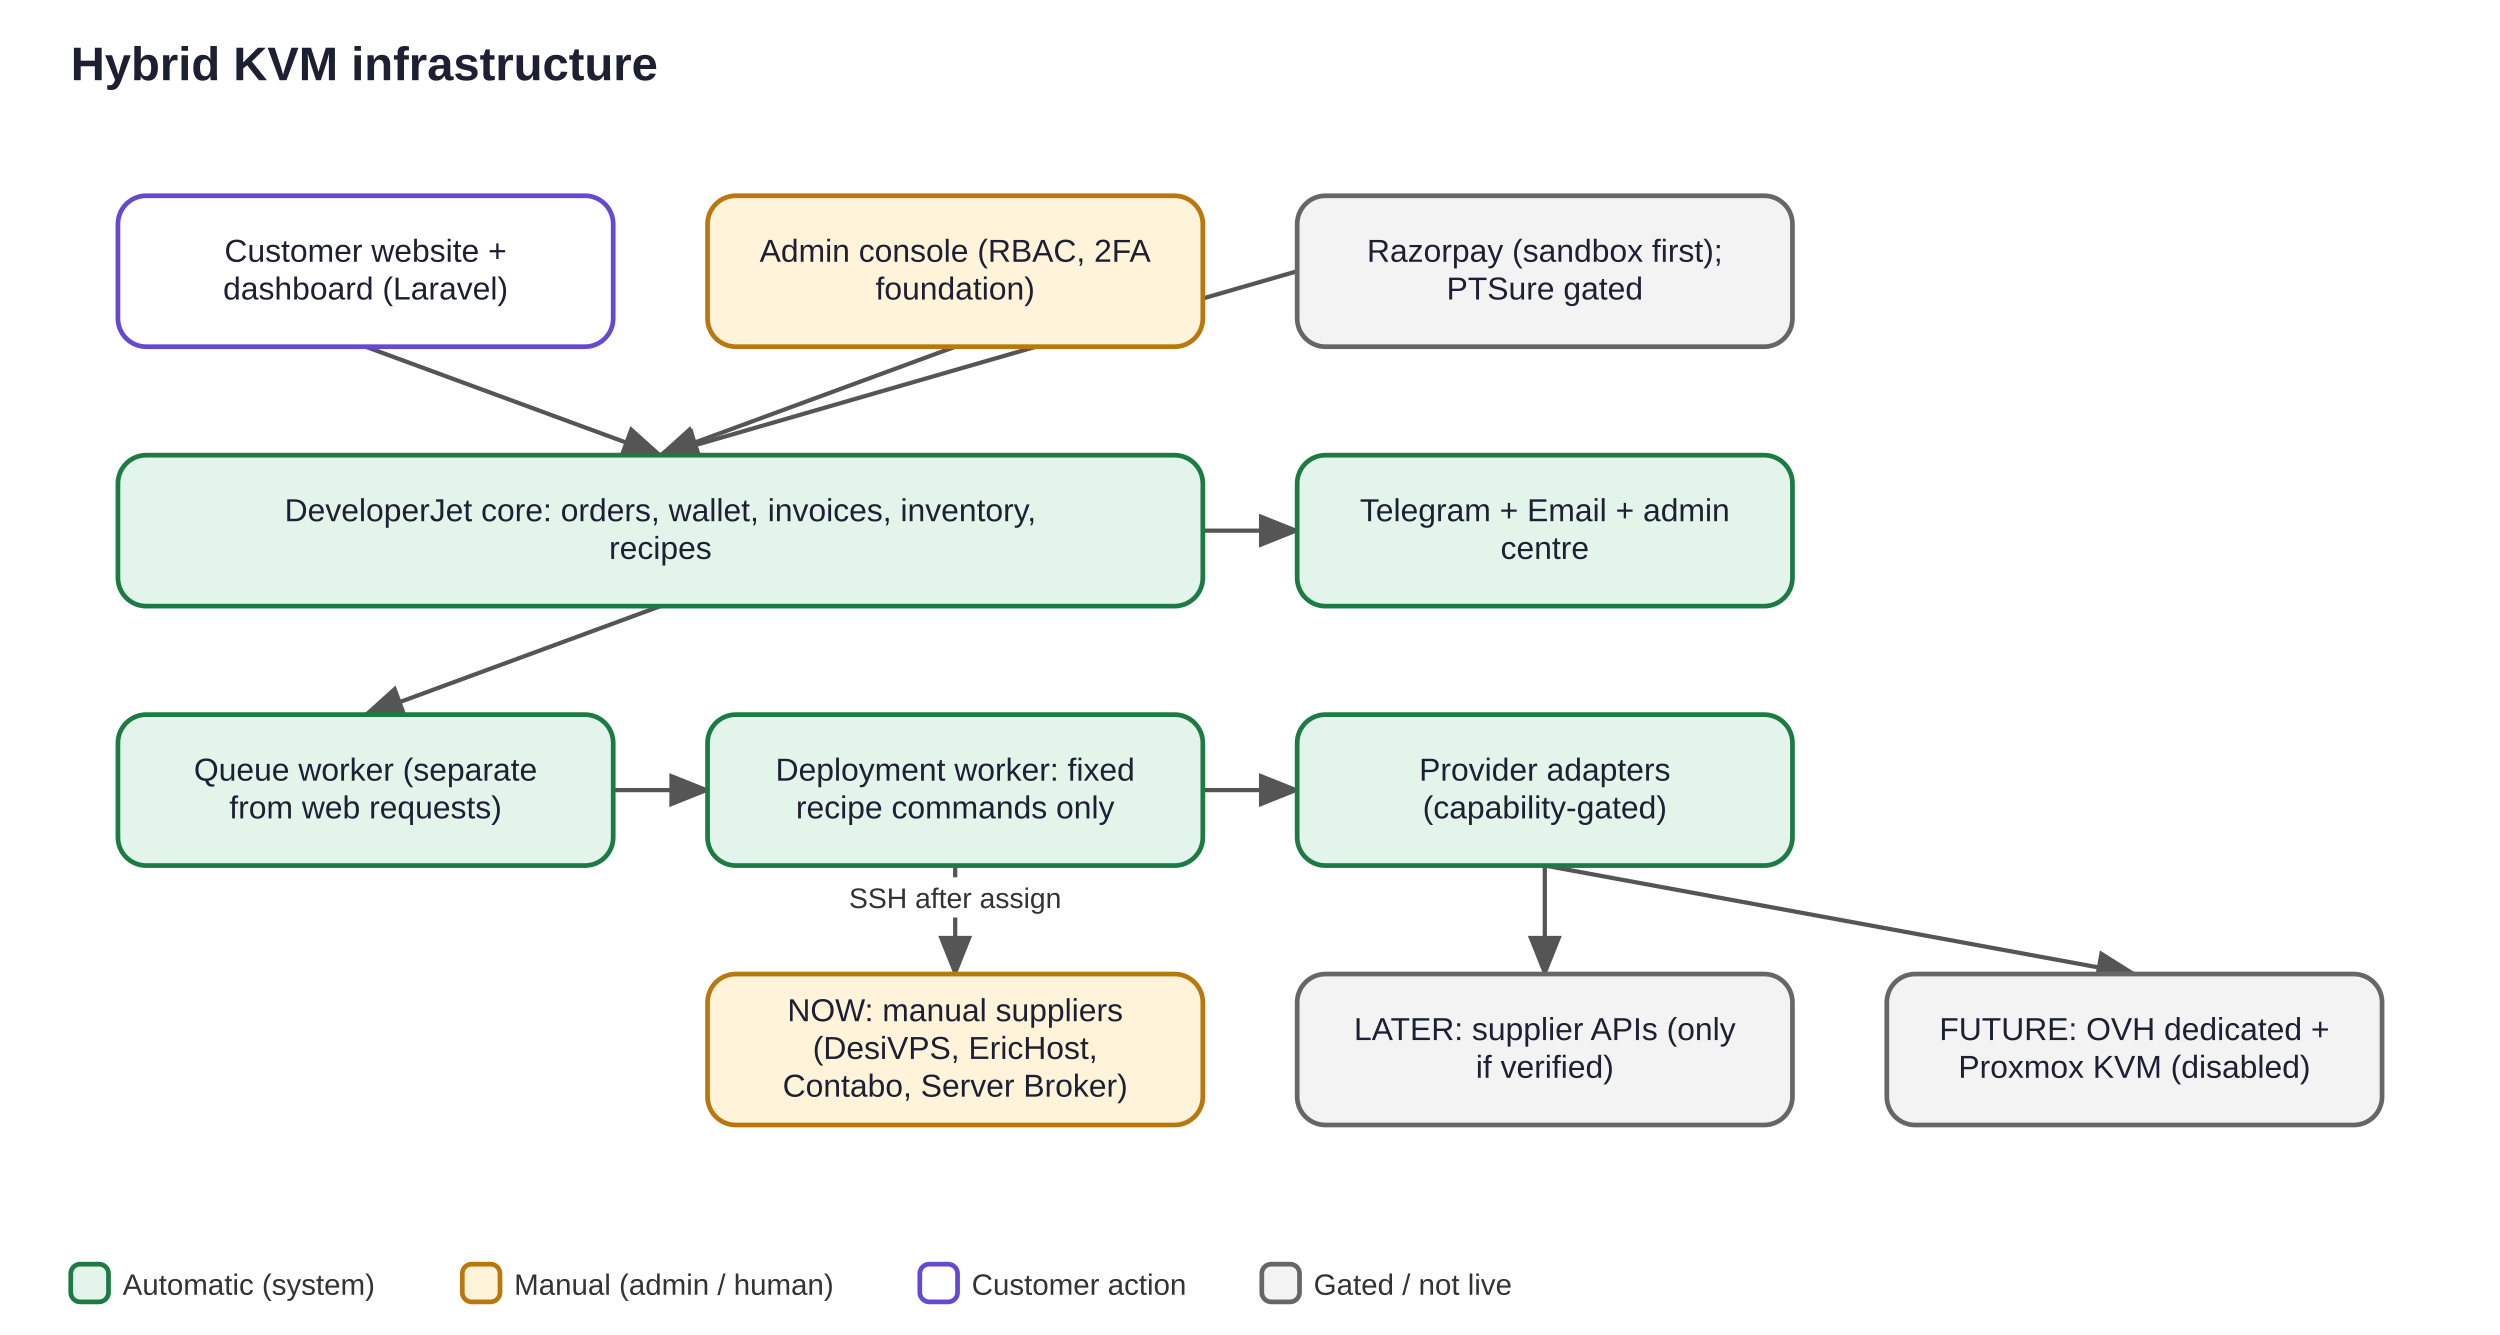
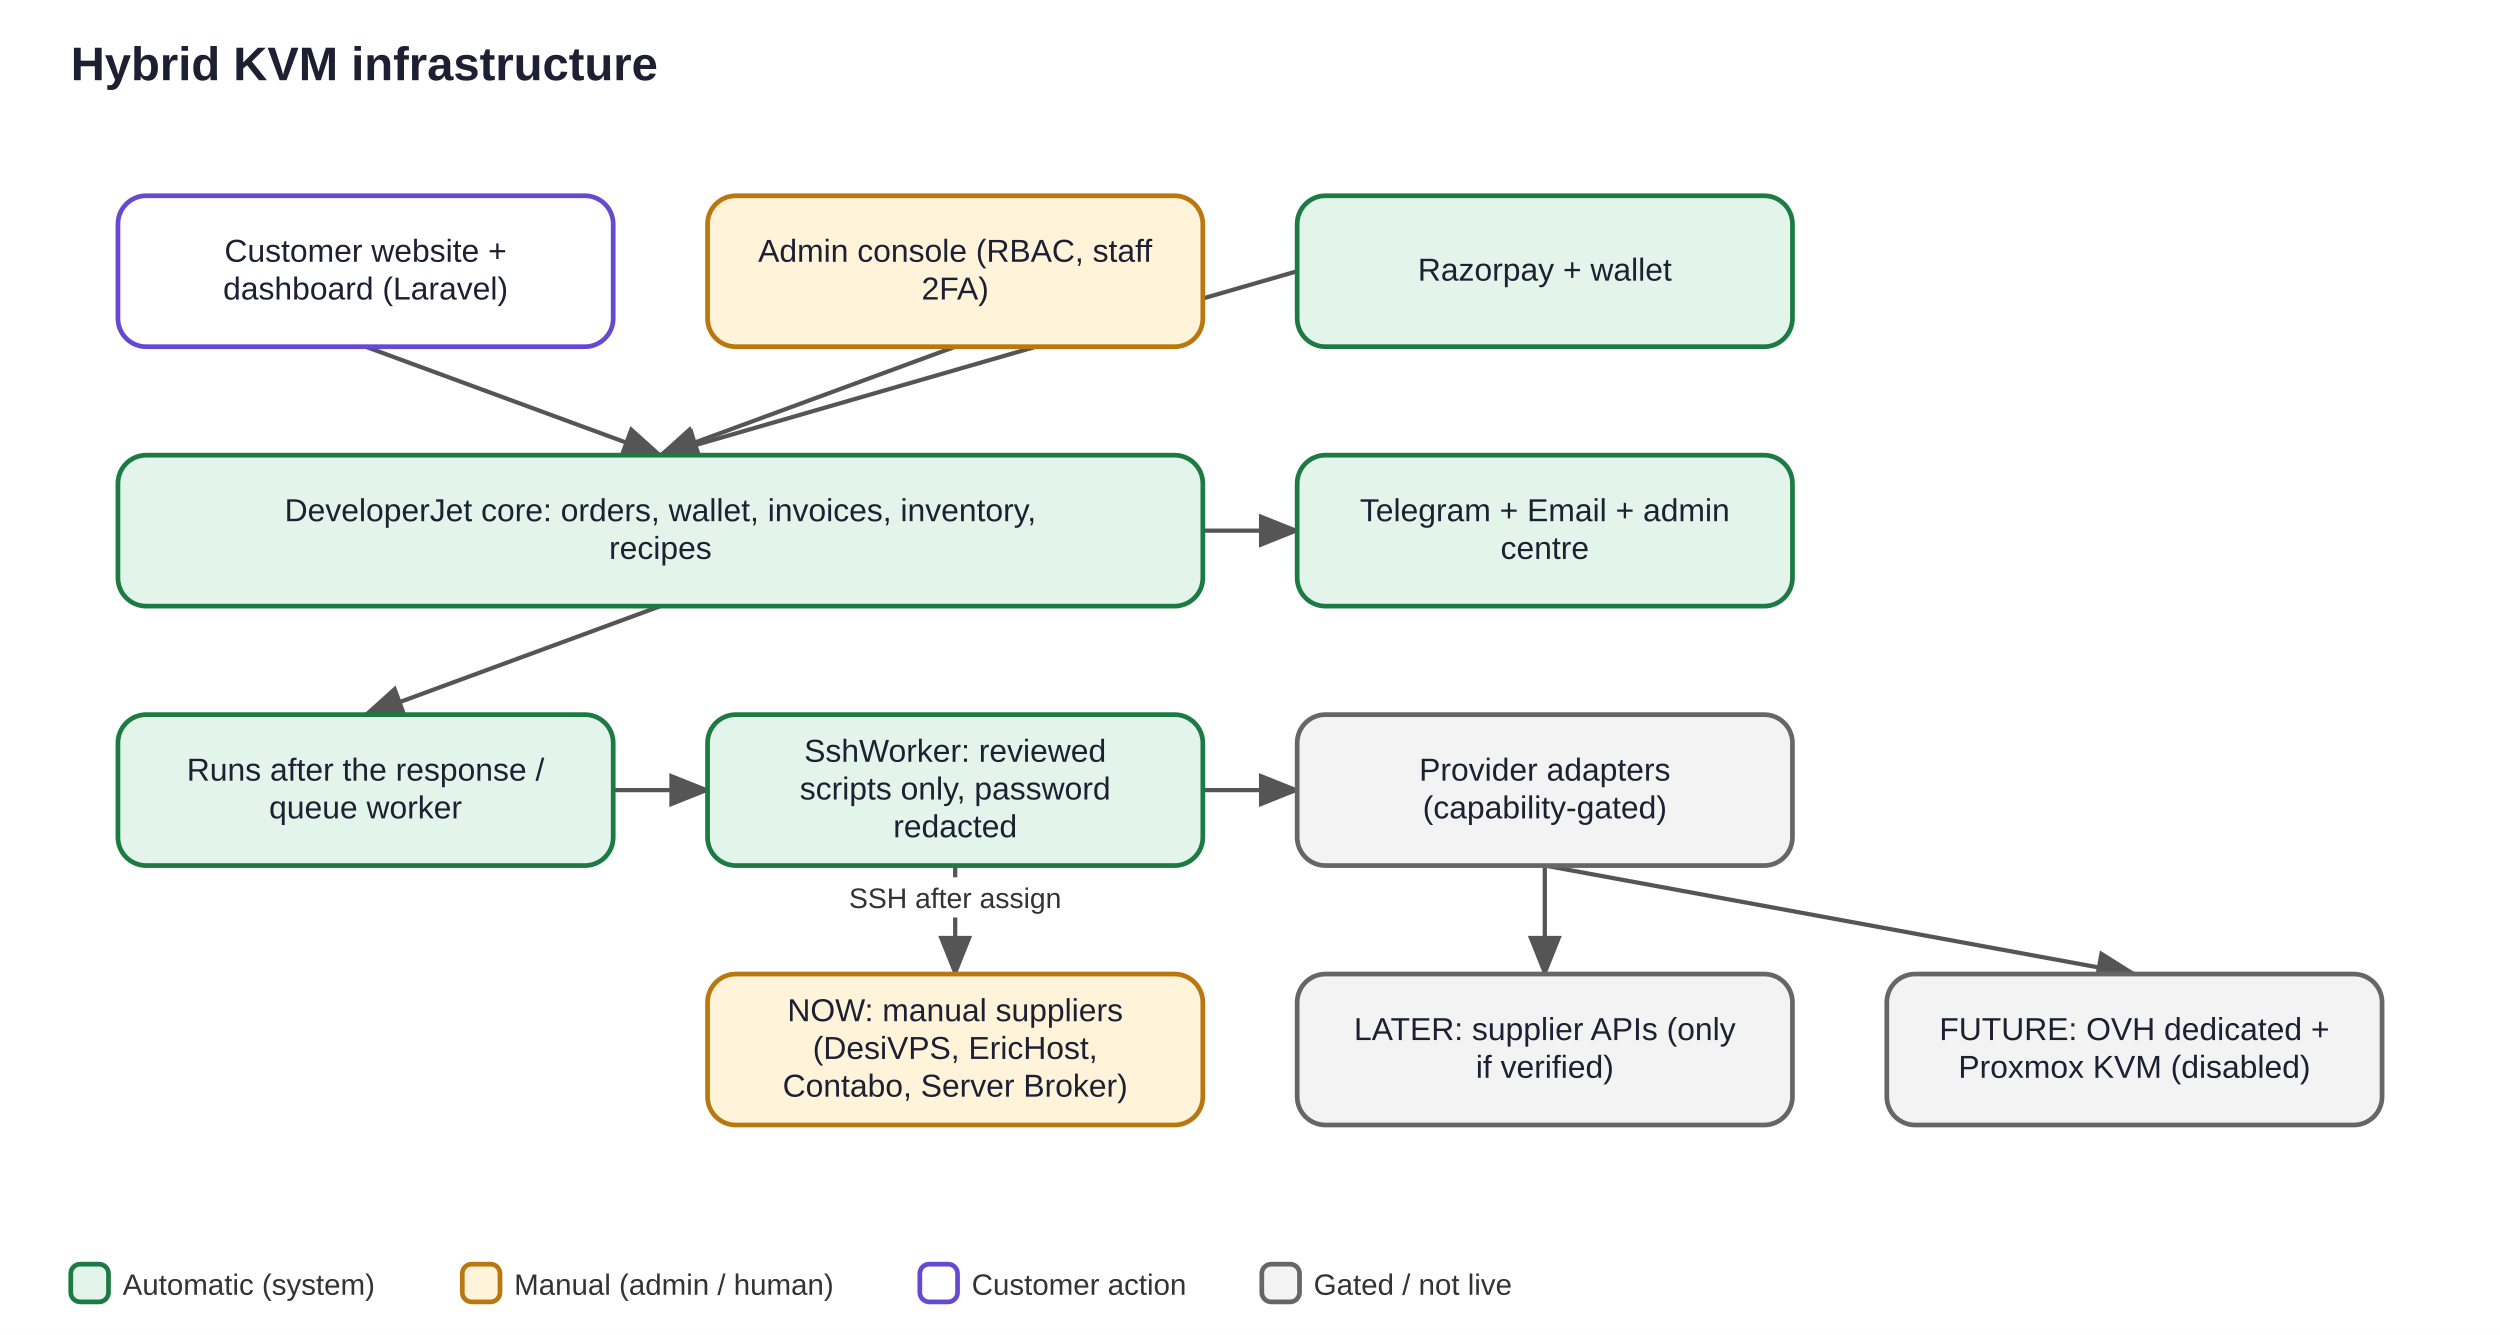
<svg xmlns="http://www.w3.org/2000/svg" viewBox="0 0 1060 566" width="1060" height="566" font-family="Segoe UI, Arial, sans-serif">
  <defs>
    <marker id="a" markerWidth="10" markerHeight="8" refX="9" refY="4" orient="auto">
      <path d="M0,0 L10,4 L0,8 z" fill="#555" />
    </marker>
  </defs>
  <rect width="1060" height="566" fill="#ffffff" />
  <text x="30" y="34" font-size="20" font-weight="700" fill="#1d2032">Hybrid KVM infrastructure</text>
  <path d="M155,147 L280,193" fill="none" stroke="#555" stroke-width="1.8" marker-end="url(#a)" />
  <path d="M405,147 L280,193" fill="none" stroke="#555" stroke-width="1.8" marker-end="url(#a)" />
  <path d="M550,115 L280,193" fill="none" stroke="#555" stroke-width="1.8" marker-end="url(#a)" />
  <path d="M510,225 L550,225" fill="none" stroke="#555" stroke-width="1.8" marker-end="url(#a)" />
  <path d="M280,257 L155,303" fill="none" stroke="#555" stroke-width="1.8" marker-end="url(#a)" />
  <path d="M260,335 L300,335" fill="none" stroke="#555" stroke-width="1.8" marker-end="url(#a)" />
  <path d="M510,335 L550,335" fill="none" stroke="#555" stroke-width="1.8" marker-end="url(#a)" />
  <path d="M405,367 L405,413" fill="none" stroke="#555" stroke-width="1.8" marker-end="url(#a)" />
  <rect x="347" y="372" width="116" height="17" rx="4" fill="#fff" />
  <text x="405" y="385" font-size="12" text-anchor="middle" fill="#333">SSH after assign</text>
  <path d="M655,367 L655,413" fill="none" stroke="#555" stroke-width="1.8" marker-end="url(#a)" />
  <path d="M655,367 L905,413" fill="none" stroke="#555" stroke-width="1.8" marker-end="url(#a)" />
  <rect x="50" y="83" width="210" height="64" rx="12" fill="#ffffff" stroke="#6649d1" stroke-width="2" />
  <text x="155" y="111" font-size="13.5" text-anchor="middle" fill="#1d2032">Customer website +</text>
  <text x="155" y="127" font-size="13.5" text-anchor="middle" fill="#1d2032">dashboard (Laravel)</text>
  <rect x="300" y="83" width="210" height="64" rx="12" fill="#fff3d9" stroke="#b9770e" stroke-width="2" />
-   <text x="405" y="111" font-size="13.5" text-anchor="middle" fill="#1d2032">Admin console (RBAC, 2FA</text>
-   <text x="405" y="127" font-size="13.5" text-anchor="middle" fill="#1d2032">foundation)</text>
-   <rect x="550" y="83" width="210" height="64" rx="12" fill="#f3f3f3" stroke="#666666" stroke-width="2" />
-   <text x="655" y="111" font-size="13.5" text-anchor="middle" fill="#1d2032">Razorpay (sandbox first);</text>
-   <text x="655" y="127" font-size="13.5" text-anchor="middle" fill="#1d2032">PTSure gated</text>
+   <text x="405" y="111" font-size="13.5" text-anchor="middle" fill="#1d2032">Admin console (RBAC, staff</text>
+   <text x="405" y="127" font-size="13.5" text-anchor="middle" fill="#1d2032">2FA)</text>
+   <rect x="550" y="83" width="210" height="64" rx="12" fill="#e3f4ea" stroke="#1c7a43" stroke-width="2" />
+   <text x="655" y="119" font-size="13.5" text-anchor="middle" fill="#1d2032">Razorpay + wallet</text>
  <rect x="50" y="193" width="460" height="64" rx="12" fill="#e3f4ea" stroke="#1c7a43" stroke-width="2" />
  <text x="280" y="221" font-size="13.5" text-anchor="middle" fill="#1d2032">DeveloperJet core: orders, wallet, invoices, inventory,</text>
  <text x="280" y="237" font-size="13.5" text-anchor="middle" fill="#1d2032">recipes</text>
  <rect x="550" y="193" width="210" height="64" rx="12" fill="#e3f4ea" stroke="#1c7a43" stroke-width="2" />
  <text x="655" y="221" font-size="13.5" text-anchor="middle" fill="#1d2032">Telegram + Email + admin</text>
  <text x="655" y="237" font-size="13.5" text-anchor="middle" fill="#1d2032">centre</text>
  <rect x="50" y="303" width="210" height="64" rx="12" fill="#e3f4ea" stroke="#1c7a43" stroke-width="2" />
-   <text x="155" y="331" font-size="13.5" text-anchor="middle" fill="#1d2032">Queue worker (separate</text>
-   <text x="155" y="347" font-size="13.5" text-anchor="middle" fill="#1d2032">from web requests)</text>
+   <text x="155" y="331" font-size="13.5" text-anchor="middle" fill="#1d2032">Runs after the response /</text>
+   <text x="155" y="347" font-size="13.5" text-anchor="middle" fill="#1d2032">queue worker</text>
  <rect x="300" y="303" width="210" height="64" rx="12" fill="#e3f4ea" stroke="#1c7a43" stroke-width="2" />
-   <text x="405" y="331" font-size="13.5" text-anchor="middle" fill="#1d2032">Deployment worker: fixed</text>
-   <text x="405" y="347" font-size="13.5" text-anchor="middle" fill="#1d2032">recipe commands only</text>
-   <rect x="550" y="303" width="210" height="64" rx="12" fill="#e3f4ea" stroke="#1c7a43" stroke-width="2" />
+   <text x="405" y="323" font-size="13.5" text-anchor="middle" fill="#1d2032">SshWorker: reviewed</text>
+   <text x="405" y="339" font-size="13.5" text-anchor="middle" fill="#1d2032">scripts only, password</text>
+   <text x="405" y="355" font-size="13.5" text-anchor="middle" fill="#1d2032">redacted</text>
+   <rect x="550" y="303" width="210" height="64" rx="12" fill="#f3f3f3" stroke="#666666" stroke-width="2" />
  <text x="655" y="331" font-size="13.5" text-anchor="middle" fill="#1d2032">Provider adapters</text>
  <text x="655" y="347" font-size="13.5" text-anchor="middle" fill="#1d2032">(capability-gated)</text>
  <rect x="300" y="413" width="210" height="64" rx="12" fill="#fff3d9" stroke="#b9770e" stroke-width="2" />
  <text x="405" y="433" font-size="13.5" text-anchor="middle" fill="#1d2032">NOW: manual suppliers</text>
  <text x="405" y="449" font-size="13.5" text-anchor="middle" fill="#1d2032">(DesiVPS, EricHost,</text>
  <text x="405" y="465" font-size="13.5" text-anchor="middle" fill="#1d2032">Contabo, Server Broker)</text>
  <rect x="550" y="413" width="210" height="64" rx="12" fill="#f3f3f3" stroke="#666666" stroke-width="2" />
  <text x="655" y="441" font-size="13.5" text-anchor="middle" fill="#1d2032">LATER: supplier APIs (only</text>
  <text x="655" y="457" font-size="13.5" text-anchor="middle" fill="#1d2032">if verified)</text>
  <rect x="800" y="413" width="210" height="64" rx="12" fill="#f3f3f3" stroke="#666666" stroke-width="2" />
  <text x="905" y="441" font-size="13.5" text-anchor="middle" fill="#1d2032">FUTURE: OVH dedicated +</text>
  <text x="905" y="457" font-size="13.5" text-anchor="middle" fill="#1d2032">Proxmox KVM (disabled)</text>
  <rect x="30" y="536" width="16" height="16" rx="4" fill="#e3f4ea" stroke="#1c7a43" stroke-width="2" />
  <text x="52" y="549" font-size="12.5" fill="#333">Automatic (system)</text>
  <rect x="196" y="536" width="16" height="16" rx="4" fill="#fff3d9" stroke="#b9770e" stroke-width="2" />
  <text x="218" y="549" font-size="12.5" fill="#333">Manual (admin / human)</text>
  <rect x="390" y="536" width="16" height="16" rx="4" fill="#ffffff" stroke="#6649d1" stroke-width="2" />
  <text x="412" y="549" font-size="12.5" fill="#333">Customer action</text>
  <rect x="535" y="536" width="16" height="16" rx="4" fill="#f3f3f3" stroke="#666666" stroke-width="2" />
  <text x="557" y="549" font-size="12.5" fill="#333">Gated / not live</text>
</svg>
